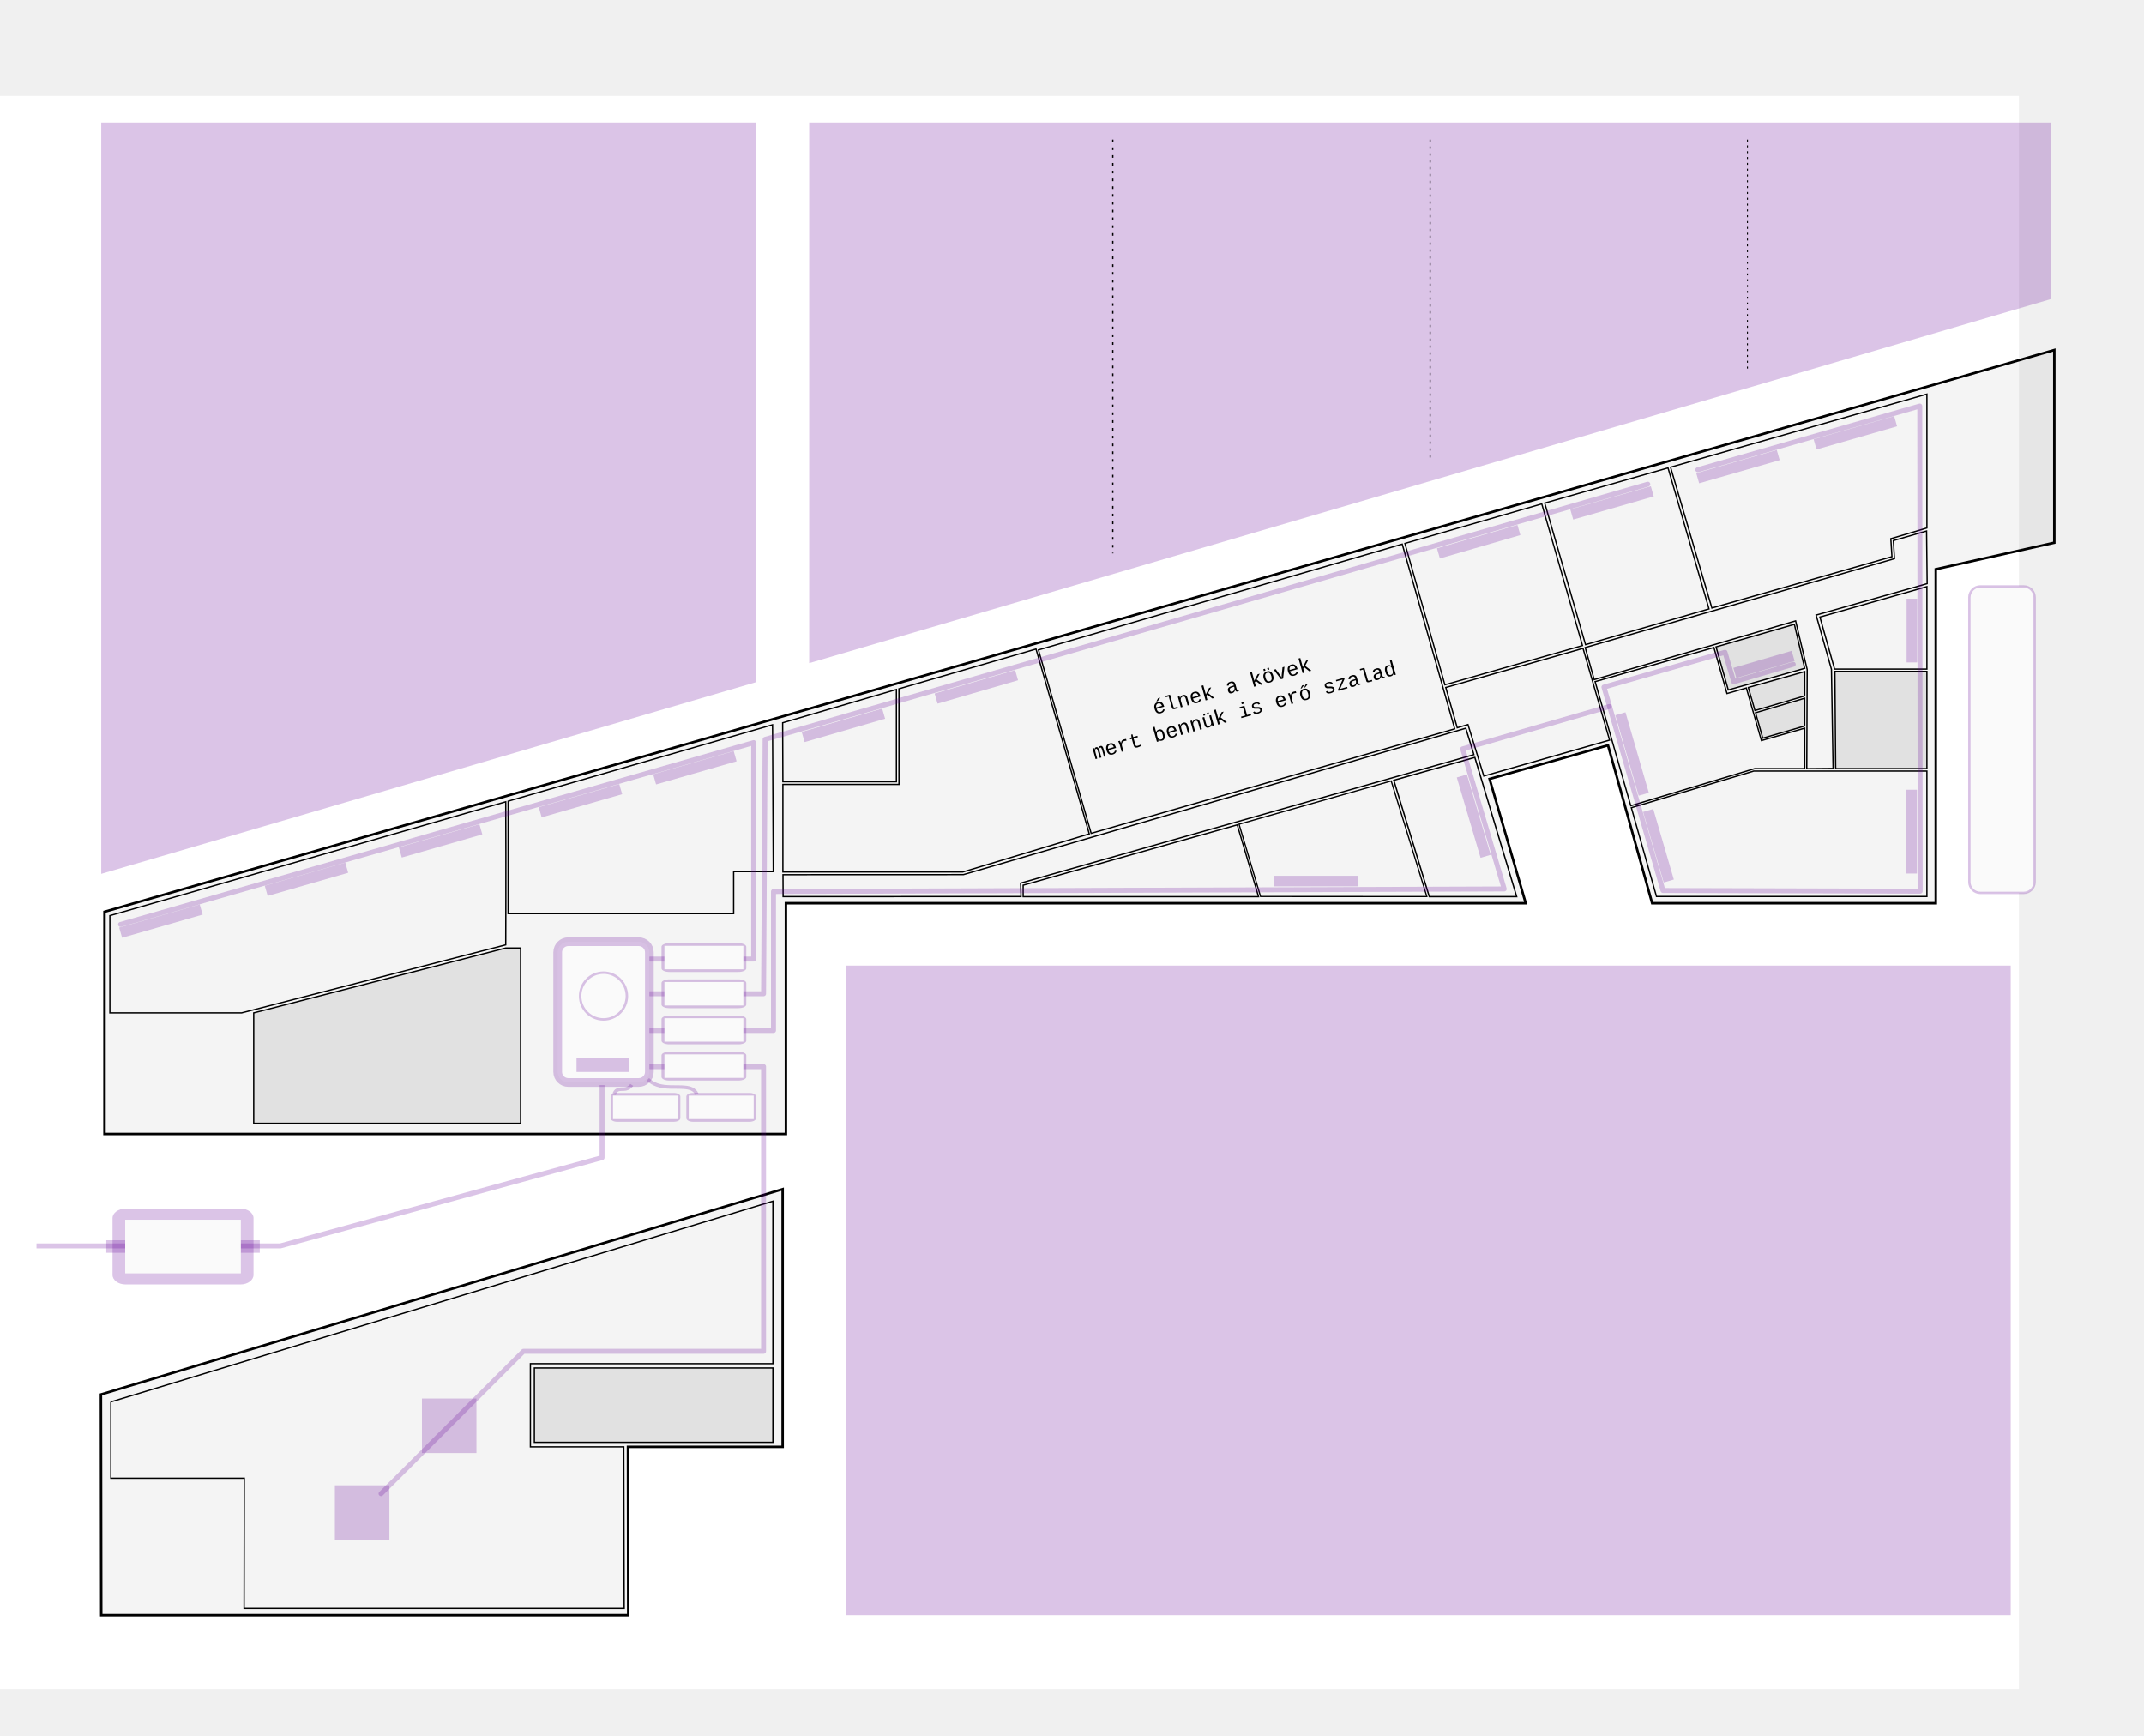
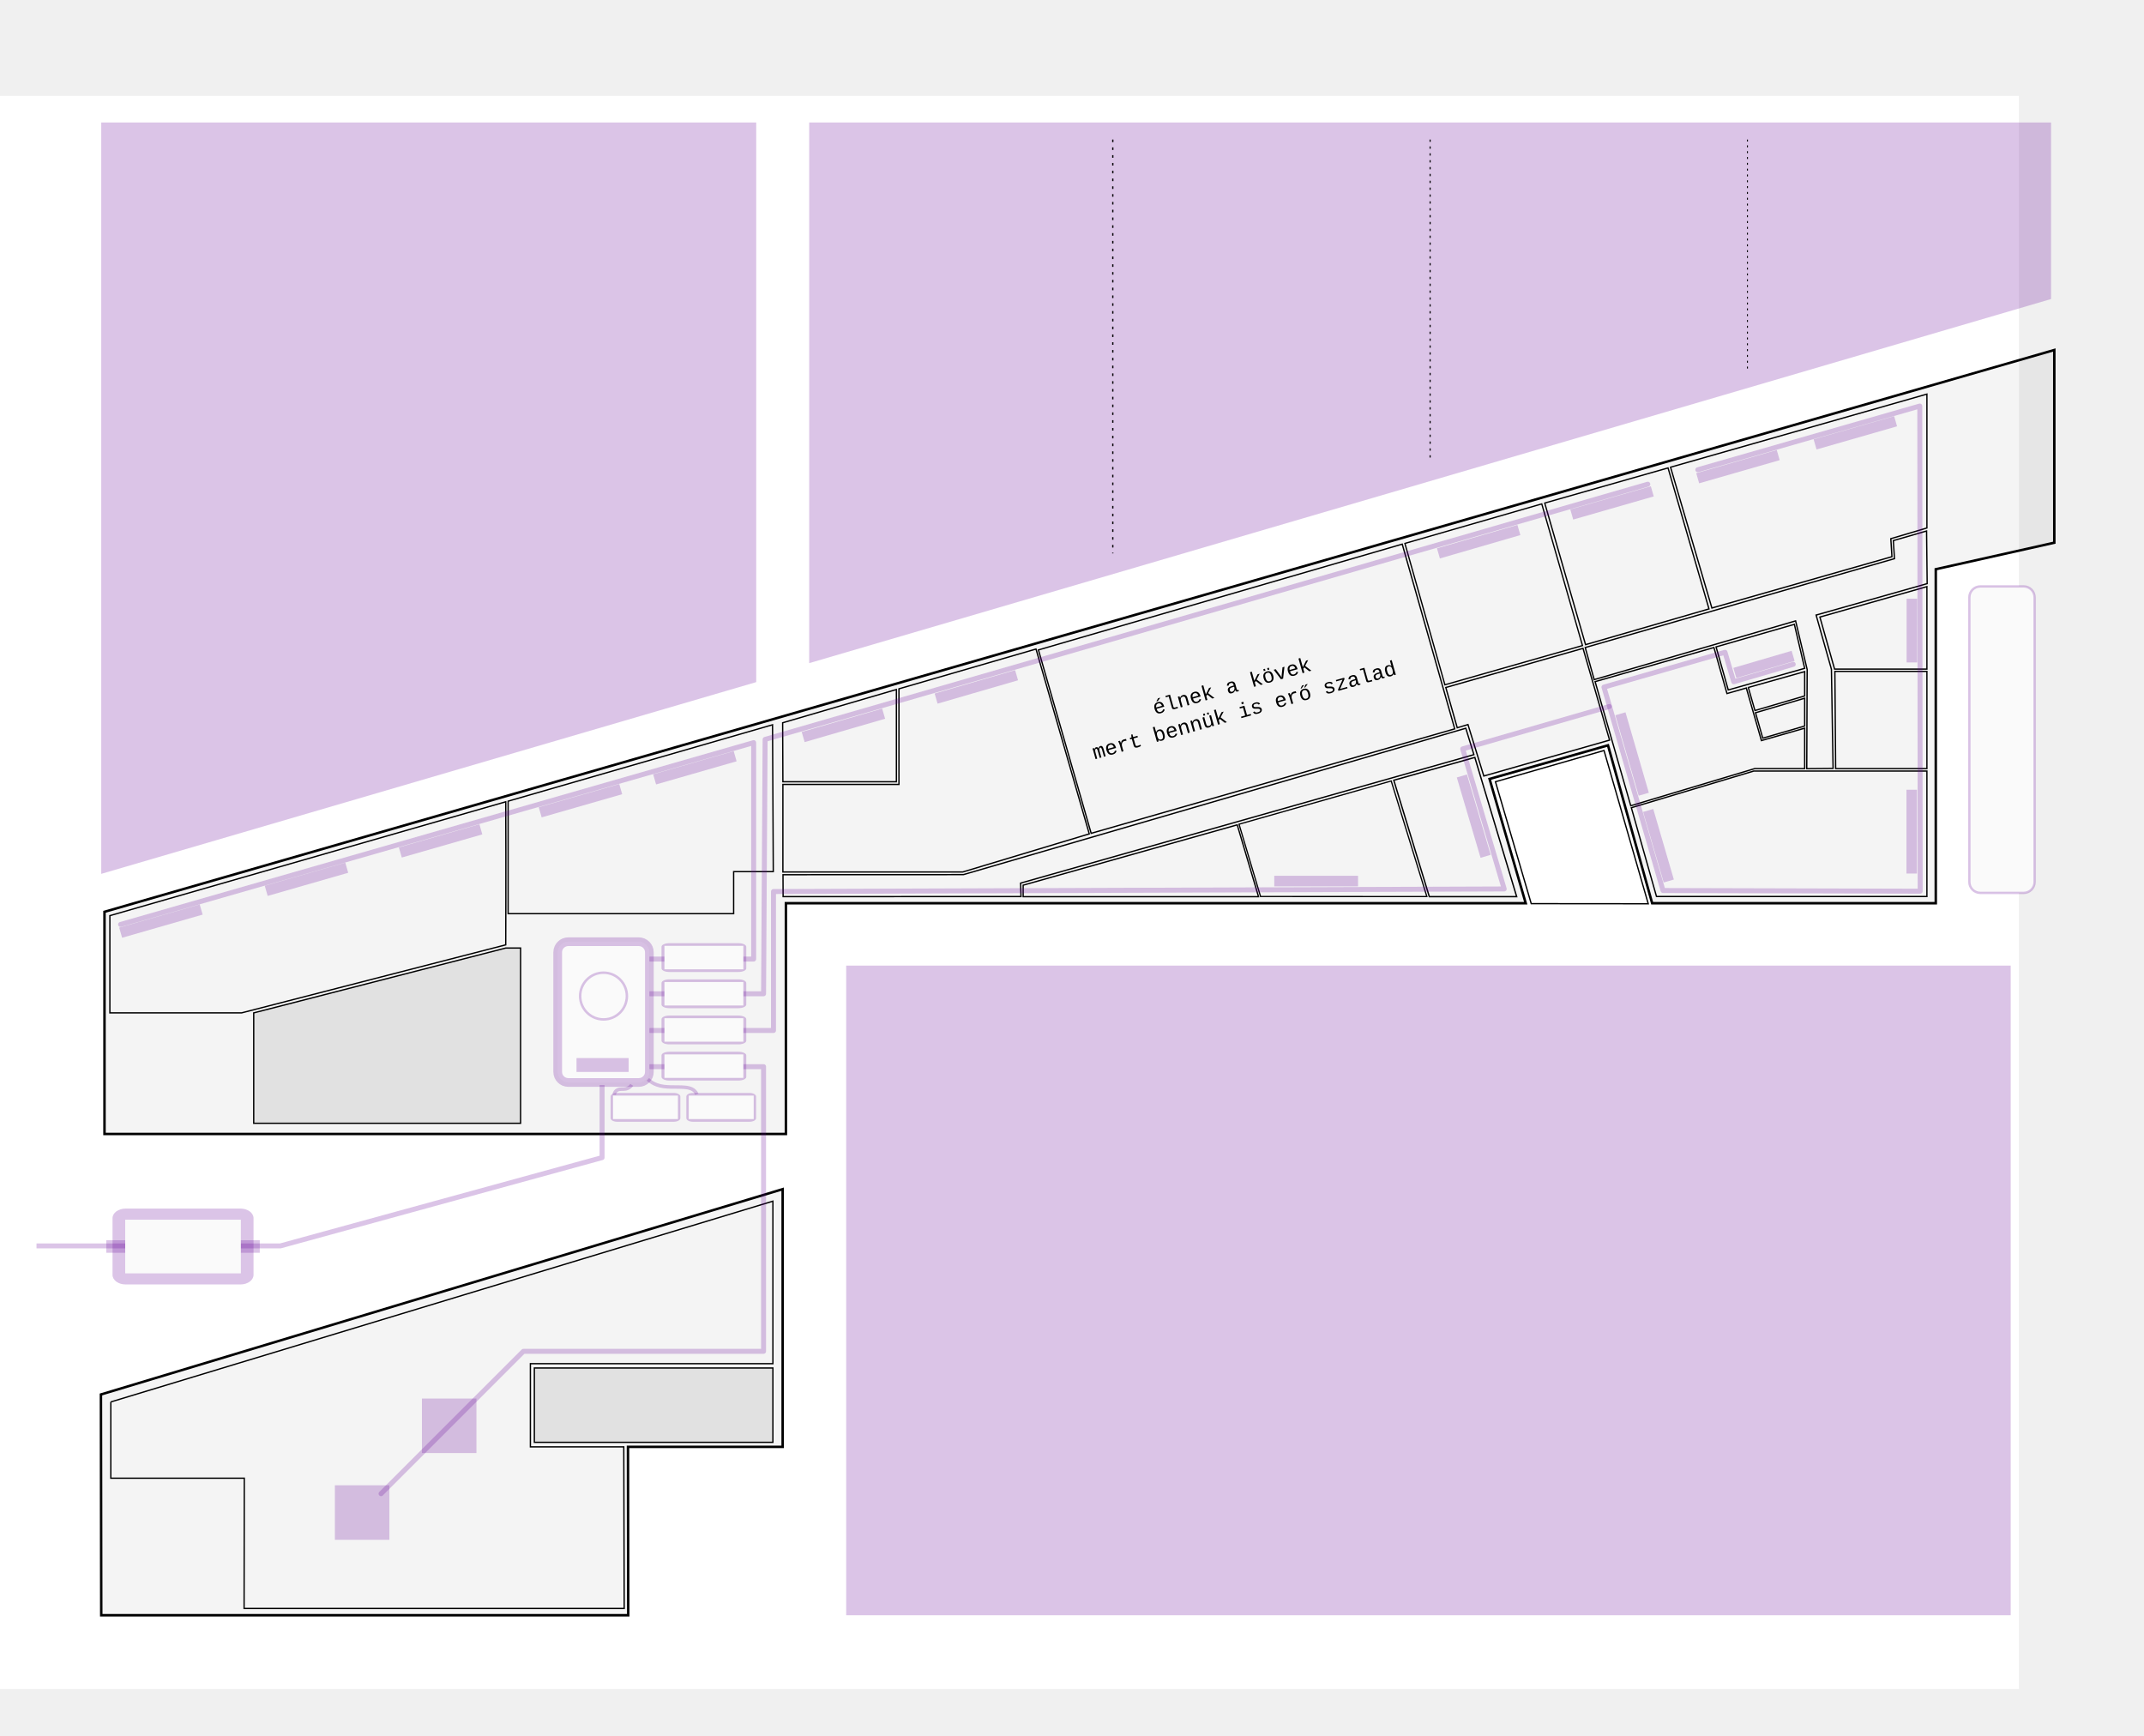
<svg xmlns="http://www.w3.org/2000/svg" width="432.435mm" height="350mm" viewBox="0 0 432.435 350" version="1.1" id="svg5">
  <defs id="defs2">
    </defs>
  <g id="drawing" transform="translate(87.61958,-48.61679)" style="display:inline">
    <rect style="display:inline;opacity:1;fill:#ffffff;fill-opacity:1;stroke:none;stroke-width:0.47;stroke-linecap:butt;stroke-linejoin:round;stroke-miterlimit:4;stroke-dasharray:0.47, 3.759;stroke-dashoffset:0;stroke-opacity:1;stop-color:#000000" id="rect78717" width="416.761" height="321.272" x="-97.173" y="67.955" class="clickthrough" />
    <rect style="opacity:1;fill:#fafafa;fill-opacity:1;stroke:#660099;stroke-width:0.477;stroke-linecap:round;stroke-linejoin:round;stroke-miterlimit:4;stroke-dasharray:none;stroke-opacity:0.231;stop-color:#000000" id="rect4922" width="13.162" height="61.81" x="309.59" y="166.878" ry="2.213" />
    <path style="fill:#000000;fill-opacity:0.045;stroke:#000000;stroke-width:0.5;stroke-linecap:butt;stroke-linejoin:miter;stroke-miterlimit:4;stroke-dasharray:none;stroke-opacity:1" d="m -66.544,232.498 -2.6e-4,44.81 h 137.438 l 2.6e-4,-46.537 149.22,1.2e-4 -7.295,-25.065 23.888,-6.778 8.905,31.842 h 57.206 v -67.358 l 23.907,-5.349 v -38.862 z" id="envelope_emelet" />
    <g id="g2208" style="fill:none;stroke:#660099;stroke-opacity:0.231" transform="translate(0,-1.5875)">
      <path style="fill:none;stroke:#660099;stroke-width:0.7;stroke-linecap:butt;stroke-linejoin:miter;stroke-miterlimit:4;stroke-dasharray:none;stroke-opacity:0.231" d="m 39.799,268.989 c -0.27,0.423 -0.719,0.727 -1.212,0.819 -0.275,0.052 -0.556,0.04 -0.836,0.047 -0.279,0.006 -0.565,0.032 -0.818,0.152 -0.188,0.089 -0.352,0.228 -0.469,0.4 -0.118,0.172 -0.189,0.375 -0.204,0.582" id="path1031" />
      <path style="fill:none;fill-opacity:1;stroke:#660099;stroke-width:0.7;stroke-linecap:butt;stroke-linejoin:miter;stroke-miterlimit:4;stroke-dasharray:none;stroke-opacity:0.231" d="m 43.052,267.884 c 0.524,0.483 1.145,0.86 1.815,1.103 0.887,0.322 1.841,0.406 2.784,0.427 0.943,0.021 1.889,-0.018 2.828,0.068 0.492,0.045 0.988,0.128 1.434,0.341 0.445,0.213 0.838,0.573 1.003,1.038 0.003,0.007 0.005,0.015 0.008,0.022" id="path1035" />
    </g>
    <path style="fill:#000000;fill-opacity:0.045;stroke:#000000;stroke-width:0.5;stroke-linecap:butt;stroke-linejoin:miter;stroke-miterlimit:4;stroke-dasharray:none;stroke-opacity:1" d="M -67.263,329.841 70.239,288.436 v 51.967 H 39.042 l 0.051,33.958 -106.292,-4e-4 z" id="envelope_foldszint" />
    <path style="fill:#660099;fill-opacity:0.231;stroke:none;stroke-width:0.265px;stroke-linecap:butt;stroke-linejoin:miter;stroke-opacity:1" d="M 75.588,182.353 V 73.313 l 250.482,-2.96e-4 v 35.611 z" id="path91226" class="clickthrough" />
    <rect style="display:inline;opacity:0;fill:#660099;fill-opacity:0.231;stroke:none;stroke-width:1.314;stroke-linecap:butt;stroke-linejoin:round;stroke-miterlimit:4;stroke-dasharray:none;stroke-dashoffset:0;stroke-opacity:0.231;stop-color:#000000" id="rect93623-7" width="58.473" height="31.883" x="267.598" y="73.312" />
    <rect style="display:inline;opacity:0;fill:#660099;fill-opacity:0.231;stroke:none;stroke-width:1.652;stroke-linecap:butt;stroke-linejoin:round;stroke-miterlimit:4;stroke-dasharray:none;stroke-dashoffset:0;stroke-opacity:0.231;stop-color:#000000" id="rect93623-9" width="58.473" height="50.375" x="203.594" y="73.313" />
    <rect style="display:inline;opacity:0;fill:#660099;fill-opacity:0.231;stroke:none;stroke-width:1.933;stroke-linecap:butt;stroke-linejoin:round;stroke-miterlimit:4;stroke-dasharray:none;stroke-dashoffset:0;stroke-opacity:0.231;stop-color:#000000" id="rect93623-6" width="58.473" height="68.96" x="139.591" y="73.313" />
    <rect style="opacity:0;fill:#660099;fill-opacity:0.231;stroke:none;stroke-width:2.178;stroke-linecap:butt;stroke-linejoin:round;stroke-miterlimit:4;stroke-dasharray:none;stroke-dashoffset:0;stroke-opacity:0.231;stop-color:#000000" id="rect93623" width="58.473" height="87.577" x="75.588" y="73.313" />
    <path style="fill:#660099;fill-opacity:0.231;stroke:none;stroke-width:0.265px;stroke-linecap:butt;stroke-linejoin:miter;stroke-opacity:1" d="M 64.905,73.313 H -67.199 V 224.848 L 64.905,186.179 Z" id="path92253" />
    <g id="g2723">
      <path style="display:inline;fill:none;stroke:#000000;stroke-width:0.262;stroke-linecap:butt;stroke-linejoin:miter;stroke-miterlimit:4;stroke-dasharray:0.524, 1.048;stroke-dashoffset:0;stroke-opacity:1" d="M 136.826,76.762 V 160.214" id="path942" />
      <path style="display:inline;fill:none;stroke:#000000;stroke-width:0.231;stroke-linecap:butt;stroke-linejoin:miter;stroke-miterlimit:4;stroke-dasharray:0.461, 0.923;stroke-dashoffset:0;stroke-opacity:1" d="M 200.829,76.762 V 141.429" id="path942-6" />
      <path style="display:inline;fill:none;stroke:#000000;stroke-width:0.196;stroke-linecap:butt;stroke-linejoin:miter;stroke-miterlimit:4;stroke-dasharray:0.391, 0.783;stroke-dashoffset:0;stroke-opacity:1" d="M 264.832,76.762 V 123.305" id="path942-6-3" />
    </g>
    <path style="display:inline;fill:#660099;fill-opacity:0.231;stroke:none;stroke-width:0.256;stroke-linecap:butt;stroke-linejoin:miter;stroke-miterlimit:4;stroke-dasharray:0.256, 3.074;stroke-dashoffset:0;stroke-opacity:1" d="M 317.927,243.35 H 83.054 v 131.012 H 317.927 Z" id="graph" />
    <rect style="display:inline;fill:#660099;fill-opacity:0.231;stroke:none;stroke-width:0.081;stroke-linecap:butt;stroke-linejoin:round;stroke-miterlimit:4;stroke-dasharray:none;stroke-dashoffset:0;stroke-opacity:1;stop-color:#000000" id="rect41701-4" width="30.954" height="2.526" x="-66.18" y="298.739" rx="0" ry="0" />
    <path style="fill:none;stroke:#660099;stroke-width:1;stroke-linecap:butt;stroke-linejoin:round;stroke-miterlimit:4;stroke-dasharray:none;stroke-opacity:0.231" d="m 33.817,267.445 v 14.627 l -64.888,17.807 h -49.188" id="path43866" />
    <rect style="display:inline;fill:#660099;fill-opacity:0.231;stroke:none;stroke-width:0.125;stroke-linecap:round;stroke-linejoin:round;stroke-miterlimit:4;stroke-dasharray:none;stroke-dashoffset:0;stroke-opacity:1;stop-color:#000000" id="rect14422-5" width="28.44" height="15.302" x="-64.923" y="292.351" rx="2.626" ry="1.935" />
    <rect style="display:inline;opacity:1;fill:#fafafa;fill-opacity:1;stroke:none;stroke-width:0.145;stroke-linecap:butt;stroke-linejoin:round;stroke-miterlimit:4;stroke-dasharray:none;stroke-dashoffset:0;stroke-opacity:1;stop-color:#000000" id="rect41701" width="23.323" height="10.824" x="-62.365" y="294.59" rx="0" ry="0" />
    <text xml:space="preserve" style="font-style:normal;font-weight:normal;font-size:4.233px;line-height:1.25;font-family:sans-serif;display:inline;fill:#000000;fill-opacity:1;stroke:none;stroke-width:0.265" x="108.074" y="224.885" id="text4804" transform="rotate(-15.7019)" class="clickthrough">
      <tspan id="tspan4802" style="font-style:normal;font-variant:normal;font-weight:normal;font-stretch:normal;font-size:4.233px;font-family:'Courier New';-inkscape-font-specification:'Courier New';text-align:center;text-anchor:middle;stroke-width:0.265" x="108.074" y="224.885">élnek a kövek</tspan>
      <tspan style="font-style:normal;font-variant:normal;font-weight:normal;font-stretch:normal;font-size:4.233px;font-family:'Courier New';-inkscape-font-specification:'Courier New';text-align:center;text-anchor:middle;stroke-width:0.265" x="108.074" y="230.272" id="tspan8358">mert bennük is erő szalad</tspan>
    </text>
    <path style="fill:none;stroke:#000000;stroke-width:0.265px;stroke-linecap:butt;stroke-linejoin:miter;stroke-opacity:1" d="m 195.203,158.354 -73.374,21.333 10.633,36.986 73.328,-21.07 z" id="room_11" data-room-id="11" />
    <path style="fill:none;fill-opacity:0.08;stroke:#000000;stroke-width:0.265px;stroke-linecap:butt;stroke-linejoin:miter;stroke-opacity:1" d="m 161.923,214.966 -43.176,12.166 v 2.313 h 47.469 z" id="room_27" data-room-id="27" />
    <path style="fill:none;fill-opacity:0.08;stroke:#000000;stroke-width:0.265px;stroke-linecap:butt;stroke-linejoin:miter;stroke-opacity:1" d="m 279.446,173.059 21.583,-6.136 v 16.636 h -18.623 z" id="room_16" data-room-id="16" />
    <path style="fill:none;stroke:#000000;stroke-width:0.265px;stroke-linecap:butt;stroke-linejoin:miter;stroke-opacity:1" d="m 70.33,229.438 -0.023,-4.42 36.385,-0.015 101.331,-29.522 1.636,5.326 -91.432,25.907 0.083,2.712 z" id="room_24" data-room-id="24" />
    <path style="fill:none;stroke:#000000;stroke-width:0.265px;stroke-linecap:butt;stroke-linejoin:miter;stroke-opacity:1" d="m 237.024,197.875 -25.367,7.243 -3.194,-10.379 -2.162,0.646 -2.309,-8.12 27.675,-7.895 z" id="room_17" data-room-id="17" />
    <path style="fill:none;stroke:#000000;stroke-width:0.265px;stroke-linecap:butt;stroke-linejoin:miter;stroke-opacity:1" d="m 300.964,155.702 0.117,10.617 -22.401,6.338 3.092,10.931 0.331,19.993 -5.308,0.05 0.083,-19.993 -2.332,-9.806 -40.626,11.844 -1.807,-6.47 62.376,-17.926 -0.232,-3.638 z" id="room_25" data-room-id="25" />
-     <path style="fill:#000000;fill-opacity:0.08;stroke:#000000;stroke-width:0.265px;stroke-linecap:butt;stroke-linejoin:miter;stroke-opacity:1" d="m 301.029,184.014 1e-5,19.61 H 282.623 l -0.156,-19.61 z" id="OktopuszSzitaKismuhely" />
-     <path style="fill:#000000;fill-opacity:0.08;stroke:#000000;stroke-width:0.265px;stroke-linecap:butt;stroke-linejoin:miter;stroke-opacity:1" d="m 276.375,184.059 -11.368,3.199 1.336,4.652 10.032,-2.944 z" id="wc1" />
-     <path style="fill:#000000;fill-opacity:0.08;stroke:#000000;stroke-width:0.265px;stroke-linecap:butt;stroke-linejoin:miter;stroke-opacity:1" d="m 276.375,189.428 v 5.607 l -8.453,2.447 -1.461,-5.125 z" id="wc2" />
-     <path style="fill:#000000;fill-opacity:0.08;stroke:#000000;stroke-width:0.265px;stroke-linecap:butt;stroke-linejoin:miter;stroke-opacity:1" d="m 274.295,174.526 -15.794,4.552 2.461,8.679 15.413,-4.358 z" id="wc3" />
+     <path style="fill:none;fill-opacity:0.08;stroke:#000000;stroke-width:0.265px;stroke-linecap:butt;stroke-linejoin:miter;stroke-opacity:1" d="m 301.029,184.014 1e-5,19.61 H 282.623 l -0.156,-19.61 z" id="szita_moso" data-temperature-rooms="[25,1,16]" />
+     <path style="fill:none;fill-opacity:0.08;stroke:#000000;stroke-width:0.265px;stroke-linecap:butt;stroke-linejoin:miter;stroke-opacity:1" d="m 276.375,184.059 -11.368,3.199 1.336,4.652 10.032,-2.944 z" id="wc1" data-temperature-rooms="[13,25]" />
+     <path style="fill:none;fill-opacity:0.08;stroke:#000000;stroke-width:0.265px;stroke-linecap:butt;stroke-linejoin:miter;stroke-opacity:1" d="m 276.375,189.428 v 5.607 l -8.453,2.447 -1.461,-5.125 z" id="wc2" data-temperature-rooms="[13,25]" />
+     <path style="fill:none;fill-opacity:0.08;stroke:#000000;stroke-width:0.265px;stroke-linecap:butt;stroke-linejoin:miter;stroke-opacity:1" d="m 274.295,174.526 -15.794,4.552 2.461,8.679 15.413,-4.358 z" id="ovi_wc" data-temperature-rooms="[13,25]" />
    <path style="display:inline;fill:#000000;fill-opacity:0.08;stroke:#000000;stroke-width:0.265;stroke-linecap:butt;stroke-linejoin:miter;stroke-miterlimit:4;stroke-dasharray:none;stroke-opacity:1" d="m 17.38,239.808 -2.995,-4e-5 -50.832,13.076 v 22.269 l 53.827,-3.8e-4 z" id="pult" />
    <path style="display:inline;fill:#000000;fill-opacity:0.08;stroke:#000000;stroke-width:0.265px;stroke-linecap:butt;stroke-linejoin:miter;stroke-opacity:1" d="m 68.271,324.5 v 14.989 h -48.113 v -14.989 z" id="lenti_wc" />
    <g id="g912">
      <path style="display:inline;fill:none;stroke:#000000;stroke-width:0.265px;stroke-linecap:butt;stroke-linejoin:miter;stroke-opacity:1" d="m 249.325,142.838 8.335,28.402 36.318,-10.36 -0.228,-3.626 7.28,-2.161 v -26.997 z" id="room_2" data-room-id="2" />
      <path style="fill:none;fill-opacity:0.08;stroke:#000000;stroke-width:0.265px;stroke-linecap:butt;stroke-linejoin:miter;stroke-opacity:1" d="m 241.296,211.112 -7.188,-25.028 23.962,-6.881 2.633,9.284 3.902,-1.121 3.046,10.607 8.724,-2.507 v 8.156 h -10.085 z" id="room_13" data-room-id="13" />
      <path style="display:inline;fill:none;stroke:#000000;stroke-width:0.265px;stroke-linecap:butt;stroke-linejoin:miter;stroke-opacity:1" d="m 241.416,211.511 24.682,-7.397 h 34.931 v 25.306 h -54.54 z" id="room_1" data-room-id="1" />
      <path style="display:inline;fill:none;stroke:#000000;stroke-width:0.263px;stroke-linecap:butt;stroke-linejoin:miter;stroke-opacity:1" d="m 223.944,150.065 24.872,-7.081 8.259,28.432 -24.897,7.212 z" id="room_3" data-room-id="3" />
      <path style="display:inline;fill:none;stroke:#000000;stroke-width:0.259px;stroke-linecap:butt;stroke-linejoin:miter;stroke-opacity:1" d="m 223.348,150.241 -27.604,7.966 8.067,28.512 27.748,-7.909 z" id="room_4" data-room-id="4" />
      <path style="display:inline;fill:none;stroke:#000000;stroke-width:0.275px;stroke-linecap:butt;stroke-linejoin:miter;stroke-opacity:1" d="m 193.501,205.969 16.345,-4.603 8.439,28.079 h -17.62 z" id="room_7" data-room-id="7" />
      <path style="display:inline;fill:none;stroke:#000000;stroke-width:0.247px;stroke-linecap:butt;stroke-linejoin:miter;stroke-opacity:1" d="m 192.982,206.118 -30.694,8.717 4.339,14.581 33.543,0.012 z" id="room_6" data-room-id="6" />
      <path style="fill:none;stroke:#000000;stroke-width:0.265px;stroke-linecap:butt;stroke-linejoin:miter;stroke-opacity:1" d="m 121.338,179.509 10.74,37.276 -25.516,7.685 H 70.286 l 2.6e-4,-17.656 h 23.409 v -19.284 z" id="room_5" data-room-id="5" />
      <path style="display:inline;fill:none;stroke:#000000;stroke-width:0.265px;stroke-linecap:butt;stroke-linejoin:miter;stroke-opacity:1" d="m 93.18,187.669 v 18.598 H 70.286 l -0.047,-11.888 z" id="room_12" data-room-id="12" />
      <path style="fill:none;stroke:#000000;stroke-width:0.265px;stroke-linecap:butt;stroke-linejoin:miter;stroke-opacity:1" d="m 68.346,224.399 -0.149,-29.618 -53.33,15.41 v 22.688 h 45.486 l 4.94e-4,-8.48 z" id="room_8" data-room-id="8" />
      <path style="fill:none;stroke:#000000;stroke-width:0.265px;stroke-linecap:butt;stroke-linejoin:miter;stroke-opacity:1" d="m 14.385,210.313 -79.843,22.964 v 19.607 h 26.56 l 53.283,-13.721 c 0,0 0.062,-14.952 -1.64e-4,-28.849 z" id="room_9" data-room-id="9" />
      <path style="fill:none;stroke:#000000;stroke-width:0.265px;stroke-linecap:butt;stroke-linejoin:miter;stroke-opacity:1" d="m -65.267,331.342 133.538,-40.484 v 32.772 h -48.913 v 16.774 h 18.837 l 0.083,32.587 h -76.665 l 0.04,-26.26 h -26.92 v -15.388" id="room_10" data-room-id="10" />
    </g>
    <path style="fill:none;stroke:#660099;stroke-width:1;stroke-linecap:round;stroke-linejoin:round;stroke-miterlimit:4;stroke-dasharray:none;stroke-opacity:0.231" d="m 43.505,242.029 20.885,-7e-5 V 198.381 l -127.688,36.669" id="path6552" class="clickthrough" />
    <path style="display:inline;fill:none;stroke:#660099;stroke-width:1;stroke-linecap:round;stroke-linejoin:round;stroke-miterlimit:4;stroke-dasharray:none;stroke-opacity:0.231" d="M 43.481,249.029 H 66.39 L 66.7,197.728 244.735,146.265" id="path5000" class="clickthrough" />
    <path style="fill:none;stroke:#660099;stroke-width:1;stroke-linecap:round;stroke-linejoin:round;stroke-miterlimit:4;stroke-dasharray:none;stroke-opacity:0.231" d="m 254.823,143.351 44.77,-12.849 0.079,97.843 -51.874,-0.14 -11.906,-41.018 24.416,-7.023 1.757,5.943 12.006,-3.52" id="path1049" />
    <path style="fill:none;stroke:#660099;stroke-width:1;stroke-linecap:round;stroke-linejoin:round;stroke-miterlimit:4;stroke-dasharray:none;stroke-opacity:0.231" d="m 43.481,256.437 24.909,-3.3e-4 1.87e-4,-28.026 147.382,-0.518 -8.374,-28.247 29.575,-8.547" id="path6020" class="clickthrough" />
    <path style="fill:none;stroke:#660099;stroke-width:1;stroke-linecap:round;stroke-linejoin:round;stroke-miterlimit:4;stroke-dasharray:none;stroke-opacity:0.231" d="m 43.505,263.729 22.885,-4.1e-4 v 4.947 52.461 l -48.441,4.1e-4 -28.707,28.707" id="path7279" class="clickthrough" />
    <g id="cycle4_radiators" transform="translate(-4.233333,4.233333)" class="clickthrough">
      <rect style="opacity:1;fill:#660099;fill-opacity:0.231;stroke:none;stroke-width:0.215;stroke-linecap:butt;stroke-linejoin:round;stroke-miterlimit:4;stroke-dasharray:none;stroke-dashoffset:0;stroke-opacity:0.231;stop-color:#000000" id="trafohaz_radiator_2" width="10.995" height="10.995" x="-15.842" y="343.921" />
      <rect style="display:inline;fill:#660099;fill-opacity:0.231;stroke:none;stroke-width:0.215;stroke-linecap:butt;stroke-linejoin:round;stroke-miterlimit:4;stroke-dasharray:none;stroke-dashoffset:0;stroke-opacity:0.231;stop-color:#000000" id="trafohaz_radiator_1" width="10.995" height="10.995" x="1.713" y="326.428" />
    </g>
    <g id="cycle3_radiators" class="clickthrough" transform="translate(0.2305368,1.5875)">
      <rect style="display:inline;fill:#660099;fill-opacity:0.231;stroke:none;stroke-width:0.215;stroke-linecap:butt;stroke-linejoin:round;stroke-miterlimit:4;stroke-dasharray:none;stroke-dashoffset:0;stroke-opacity:0.231;stop-color:#000000" id="kisterem_radiator_2" width="16.898" height="2.128" x="-13.937" y="207.4" ry="0" transform="rotate(-16.0342)" />
      <rect style="display:inline;fill:#660099;fill-opacity:0.231;stroke:none;stroke-width:0.215;stroke-linecap:butt;stroke-linejoin:round;stroke-miterlimit:4;stroke-dasharray:none;stroke-dashoffset:0;stroke-opacity:0.231;stop-color:#000000" id="kisterem_radiator_1" width="16.898" height="2.128" x="-37.952" y="207.406" ry="0" transform="rotate(-16.0342)" />
      <rect style="display:inline;fill:#660099;fill-opacity:0.231;stroke:none;stroke-width:0.215;stroke-linecap:butt;stroke-linejoin:round;stroke-miterlimit:4;stroke-dasharray:none;stroke-dashoffset:0;stroke-opacity:0.231;stop-color:#000000" id="vendegter_radiator_3" width="16.898" height="2.128" x="-67.303" y="207.401" ry="0" transform="rotate(-16.0342)" />
      <rect style="display:inline;fill:#660099;fill-opacity:0.231;stroke:none;stroke-width:0.215;stroke-linecap:butt;stroke-linejoin:round;stroke-miterlimit:4;stroke-dasharray:none;stroke-dashoffset:0;stroke-opacity:0.231;stop-color:#000000" id="vendegter_radiator_2" width="16.898" height="2.128" x="-95.438" y="207.37" ry="0" transform="rotate(-16.0342)" />
      <rect style="display:inline;fill:#660099;fill-opacity:0.231;stroke:none;stroke-width:0.215;stroke-linecap:butt;stroke-linejoin:round;stroke-miterlimit:4;stroke-dasharray:none;stroke-dashoffset:0;stroke-opacity:0.231;stop-color:#000000" id="vendegter_radiator_1" width="16.898" height="2.128" x="-125.985" y="207.369" ry="0" transform="rotate(-16.0342)" />
    </g>
    <g id="cycle1_radiators" class="clickthrough" style="display:inline">
      <rect style="display:inline;fill:#660099;fill-opacity:0.231;stroke:none;stroke-width:0.202;stroke-linecap:butt;stroke-linejoin:round;stroke-miterlimit:4;stroke-dasharray:none;stroke-dashoffset:0;stroke-opacity:0.231;stop-color:#000000" id="oktopusz_szita_radiator_2" data-location-id="oktopusz_szita" data-probes="[]" data-trvs="[&quot;79&quot;]" width="14.824" height="2.128" x="272.182" y="-176.618" ry="0" transform="rotate(73.72126)" />
      <rect style="display:inline;fill:#660099;fill-opacity:0.231;stroke:none;stroke-width:0.215;stroke-linecap:butt;stroke-linejoin:round;stroke-miterlimit:4;stroke-dasharray:none;stroke-dashoffset:0;stroke-opacity:0.231;stop-color:#000000" id="oktopusz_szita_radiator_1" data-trvs="[&quot;77&quot;]" width="16.898" height="2.128" x="207.881" y="-299.028" ry="0" transform="rotate(90)" />
      <rect style="display:inline;fill:#660099;fill-opacity:0.231;stroke:none;stroke-width:0.215;stroke-linecap:butt;stroke-linejoin:round;stroke-miterlimit:4;stroke-dasharray:none;stroke-dashoffset:0;stroke-opacity:0.231;stop-color:#000000" id="golyafeszek_radiator_1" data-location-id="golyafeszek" data-probes="[&quot;ovi_radiatorok_shelly/temperature:100&quot;,&quot;ovi_radiatorok_shelly/temperature:101&quot;]" data-trvs="[&quot;71&quot;]" width="16.898" height="2.128" x="229.459" y="208.713" ry="0" transform="rotate(-16.0342)" />
      <rect style="display:inline;fill:#660099;fill-opacity:0.231;stroke:none;stroke-width:0.215;stroke-linecap:butt;stroke-linejoin:round;stroke-miterlimit:4;stroke-dasharray:none;stroke-dashoffset:0;stroke-opacity:0.231;stop-color:#000000" id="golyafeszek_radiator_2" data-location-id="golyafeszek" data-probes="[&quot;ovi_radiatorok_shelly/temperature:102&quot;,&quot;ovi_radiatorok_shelly/temperature:103&quot;]" data-trvs="[&quot;75&quot;]" width="16.898" height="2.128" x="204.819" y="208.732" ry="0" transform="rotate(-16.0342)" />
      <rect style="display:inline;fill:#660099;fill-opacity:0.231;stroke:none;stroke-width:0.183;stroke-linecap:butt;stroke-linejoin:round;stroke-miterlimit:4;stroke-dasharray:none;stroke-dashoffset:0;stroke-opacity:0.231;stop-color:#000000" id="golyafeszek_wc_radiator_1" width="12.244" height="2.128" x="199.997" y="249.529" ry="0" transform="matrix(0.959728,-0.2809309,0.2807371,0.9597847,0,0)" />
      <rect style="display:inline;fill:#660099;fill-opacity:0.231;stroke:none;stroke-width:0.215;stroke-linecap:butt;stroke-linejoin:round;stroke-miterlimit:4;stroke-dasharray:none;stroke-dashoffset:0;stroke-opacity:0.231;stop-color:#000000" id="gepmuhely_radiator_1" data-trvs="[&quot;57&quot;]" width="16.898" height="2.128" x="251.623" y="-177.097" ry="0" transform="rotate(73.80998)" />
      <rect style="display:inline;fill:#660099;fill-opacity:0.231;stroke:none;stroke-width:0.188;stroke-linecap:butt;stroke-linejoin:round;stroke-miterlimit:4;stroke-dasharray:none;stroke-dashoffset:0;stroke-opacity:0.231;stop-color:#000000" id="kistargyalo_radiator_1" width="12.853" height="2.128" x="169.357" y="-299.062" ry="0" transform="rotate(90)" />
      <rect style="display:inline;fill:#660099;fill-opacity:0.231;stroke:none;stroke-width:0.215;stroke-linecap:butt;stroke-linejoin:round;stroke-miterlimit:4;stroke-dasharray:none;stroke-dashoffset:0;stroke-opacity:0.231;stop-color:#000000" id="golyairoda_radiator_1" data-trvs="[&quot;65&quot;]" width="16.898" height="2.128" x="255.466" y="-141.601" ry="0" transform="rotate(73.52075)" />
      <rect style="opacity:1;fill:#660099;fill-opacity:0.231;stroke:none;stroke-width:0.215;stroke-linecap:butt;stroke-linejoin:round;stroke-miterlimit:4;stroke-dasharray:none;stroke-dashoffset:0;stroke-opacity:0.231;stop-color:#000000" id="studio_radiator_1" data-trvs="[&quot;69&quot;]" width="16.898" height="2.128" x="169.392" y="225.243" ry="0" />
    </g>
    <g id="cycle2_radiators" class="clickthrough">
      <rect style="display:inline;fill:#660099;fill-opacity:0.231;stroke:none;stroke-width:0.215;stroke-linecap:butt;stroke-linejoin:round;stroke-miterlimit:4;stroke-dasharray:none;stroke-dashoffset:0;stroke-opacity:0.231;stop-color:#000000" id="merce_radiator_1" data-trvs="[&quot;63&quot;]" width="16.898" height="2.128" x="44.34" y="209.133" ry="0" transform="rotate(-16.19002)" />
      <rect style="display:inline;fill:#660099;fill-opacity:0.231;stroke:none;stroke-width:0.215;stroke-linecap:butt;stroke-linejoin:round;stroke-miterlimit:4;stroke-dasharray:none;stroke-dashoffset:0;stroke-opacity:0.231;stop-color:#000000" id="merce_targyalo_radiator_1" data-display-label="Diós Edit" data-trvs="[&quot;53&quot;]" width="16.898" height="2.128" x="16.429" y="209.104" ry="0" transform="rotate(-16.19002)" />
      <rect style="display:inline;fill:#660099;fill-opacity:0.231;stroke:none;stroke-width:0.215;stroke-linecap:butt;stroke-linejoin:round;stroke-miterlimit:4;stroke-dasharray:none;stroke-dashoffset:0;stroke-opacity:0.231;stop-color:#000000" id="pk_radiator_1" data-trvs="[&quot;42&quot;]" width="16.898" height="2.128" x="178.386" y="208.742" ry="0" transform="rotate(-16.0342)" />
      <rect style="display:inline;fill:#660099;fill-opacity:0.231;stroke:none;stroke-width:0.215;stroke-linecap:butt;stroke-linejoin:round;stroke-miterlimit:4;stroke-dasharray:none;stroke-dashoffset:0;stroke-opacity:0.231;stop-color:#000000" id="szgk_radiator_1" data-trvs="[&quot;59&quot;]" width="16.898" height="2.128" x="149.803" y="209.262" ry="0" transform="rotate(-16.19002)" />
    </g>
    <rect style="opacity:1;fill:#fafafa;fill-opacity:1;stroke:#660099;stroke-width:1.755;stroke-linecap:round;stroke-linejoin:round;stroke-miterlimit:4;stroke-dasharray:none;stroke-dashoffset:0;stroke-opacity:0.231;stop-color:#000000" id="rect14620" width="18.49" height="28.387" x="24.864" y="238.532" ry="2.14" />
    <rect style="opacity:1;fill:#660099;fill-opacity:0.231;stroke:none;stroke-width:0.204;stroke-linecap:round;stroke-linejoin:round;stroke-miterlimit:4;stroke-dasharray:none;stroke-dashoffset:0;stroke-opacity:0.79;stop-color:#000000" id="rect14422" width="10.515" height="2.803" x="28.661" y="261.996" class="clickthrough" />
    <circle style="display:inline;fill:none;fill-opacity:0.231;stroke:#660099;stroke-width:0.5;stroke-linecap:butt;stroke-linejoin:round;stroke-miterlimit:4;stroke-dasharray:none;stroke-dashoffset:0;stroke-opacity:0.231;stop-color:#000000" id="path79704-9" cx="34.109" cy="249.491" r="4.713" class="clickthrough" />
    <rect style="display:inline;fill:#660099;fill-opacity:0.231;stroke:none;stroke-width:0.06;stroke-linecap:round;stroke-linejoin:round;stroke-miterlimit:4;stroke-dasharray:none;stroke-dashoffset:0;stroke-opacity:1;stop-color:#000000" id="rect14422-5-7" width="17.096" height="5.811" x="45.805" y="238.826" rx="1.579" ry="0.735" />
    <rect style="display:inline;fill:#fafafa;fill-opacity:1;stroke:none;stroke-width:0.079;stroke-linecap:butt;stroke-linejoin:round;stroke-miterlimit:4;stroke-dasharray:none;stroke-dashoffset:0;stroke-opacity:1;stop-color:#000000" id="rect41701-6" width="15.917" height="4.736" x="46.395" y="239.364" rx="0" ry="0" />
    <rect style="display:inline;fill:#660099;fill-opacity:0.231;stroke:none;stroke-width:0.06;stroke-linecap:round;stroke-linejoin:round;stroke-miterlimit:4;stroke-dasharray:none;stroke-dashoffset:0;stroke-opacity:1;stop-color:#000000" id="rect14422-5-7-4" width="17.096" height="5.811" x="45.805" y="246.125" rx="1.579" ry="0.735" />
    <rect style="display:inline;fill:#fafafa;fill-opacity:1;stroke:none;stroke-width:0.079;stroke-linecap:butt;stroke-linejoin:round;stroke-miterlimit:4;stroke-dasharray:none;stroke-dashoffset:0;stroke-opacity:1;stop-color:#000000" id="rect41701-6-7" width="15.917" height="4.736" x="46.395" y="246.662" rx="0" ry="0" />
    <rect style="display:inline;fill:#660099;fill-opacity:0.231;stroke:none;stroke-width:0.06;stroke-linecap:round;stroke-linejoin:round;stroke-miterlimit:4;stroke-dasharray:none;stroke-dashoffset:0;stroke-opacity:1;stop-color:#000000" id="rect14422-5-7-4-3" width="17.096" height="5.811" x="45.805" y="253.423" rx="1.579" ry="0.735" />
    <rect style="display:inline;fill:#fafafa;fill-opacity:1;stroke:none;stroke-width:0.079;stroke-linecap:butt;stroke-linejoin:round;stroke-miterlimit:4;stroke-dasharray:none;stroke-dashoffset:0;stroke-opacity:1;stop-color:#000000" id="rect41701-6-7-6" width="15.917" height="4.736" x="46.395" y="253.961" rx="0" ry="0" />
    <rect style="display:inline;fill:#660099;fill-opacity:0.231;stroke:none;stroke-width:0.06;stroke-linecap:round;stroke-linejoin:round;stroke-miterlimit:4;stroke-dasharray:none;stroke-dashoffset:0;stroke-opacity:1;stop-color:#000000" id="rect14422-5-7-4-5" width="17.096" height="5.811" x="45.805" y="260.722" rx="1.579" ry="0.735" />
    <rect style="display:inline;fill:#660099;fill-opacity:0.231;stroke:none;stroke-width:0.054;stroke-linecap:round;stroke-linejoin:round;stroke-miterlimit:4;stroke-dasharray:none;stroke-dashoffset:0;stroke-opacity:1;stop-color:#000000" id="rect14422-5-7-4-5-7" width="14.07" height="5.811" x="35.535" y="269.029" rx="1.299" ry="0.735" />
    <rect style="display:inline;fill:#660099;fill-opacity:0.231;stroke:none;stroke-width:0.054;stroke-linecap:round;stroke-linejoin:round;stroke-miterlimit:4;stroke-dasharray:none;stroke-dashoffset:0;stroke-opacity:1;stop-color:#000000" id="rect14422-5-7-4-5-7-6" width="14.07" height="5.811" x="50.813" y="269.029" rx="1.299" ry="0.735" />
    <rect style="display:inline;fill:#fafafa;fill-opacity:1;stroke:none;stroke-width:0.079;stroke-linecap:butt;stroke-linejoin:round;stroke-miterlimit:4;stroke-dasharray:none;stroke-dashoffset:0;stroke-opacity:1;stop-color:#000000" id="rect41701-6-7-66" width="15.917" height="4.736" x="46.395" y="261.26" rx="0" ry="0" />
    <rect style="display:inline;fill:#fafafa;fill-opacity:1;stroke:none;stroke-width:0.072;stroke-linecap:butt;stroke-linejoin:round;stroke-miterlimit:4;stroke-dasharray:none;stroke-dashoffset:0;stroke-opacity:1;stop-color:#000000" id="rect41701-6-7-66-0" width="13.099" height="4.736" x="36.02" y="269.567" rx="0" ry="0" />
    <rect style="display:inline;fill:#fafafa;fill-opacity:1;stroke:none;stroke-width:0.072;stroke-linecap:butt;stroke-linejoin:round;stroke-miterlimit:4;stroke-dasharray:none;stroke-dashoffset:0;stroke-opacity:1;stop-color:#000000" id="rect41701-6-7-66-0-7" width="13.099" height="4.736" x="51.298" y="269.567" rx="0" ry="0" />
    <path style="fill:none;fill-opacity:0.281;stroke:none;stroke-width:0.265;stroke-linecap:butt;stroke-linejoin:miter;stroke-miterlimit:4;stroke-dasharray:0.265, 3.18;stroke-dashoffset:0;stroke-opacity:1" d="M 15.84,241.412 H 66.448 v 31.712 H 15.84 Z" id="control" />
+     <path style="fill:none;stroke:#000000;stroke-width:0.265px;stroke-linecap:butt;stroke-linejoin:miter;stroke-opacity:1" d="m 214.005,206.273 7.218,24.584 23.6,0.022 -8.92,-30.908 z" id="kisudvar" data-temperature-source="ws90" />
  </g>
</svg>
